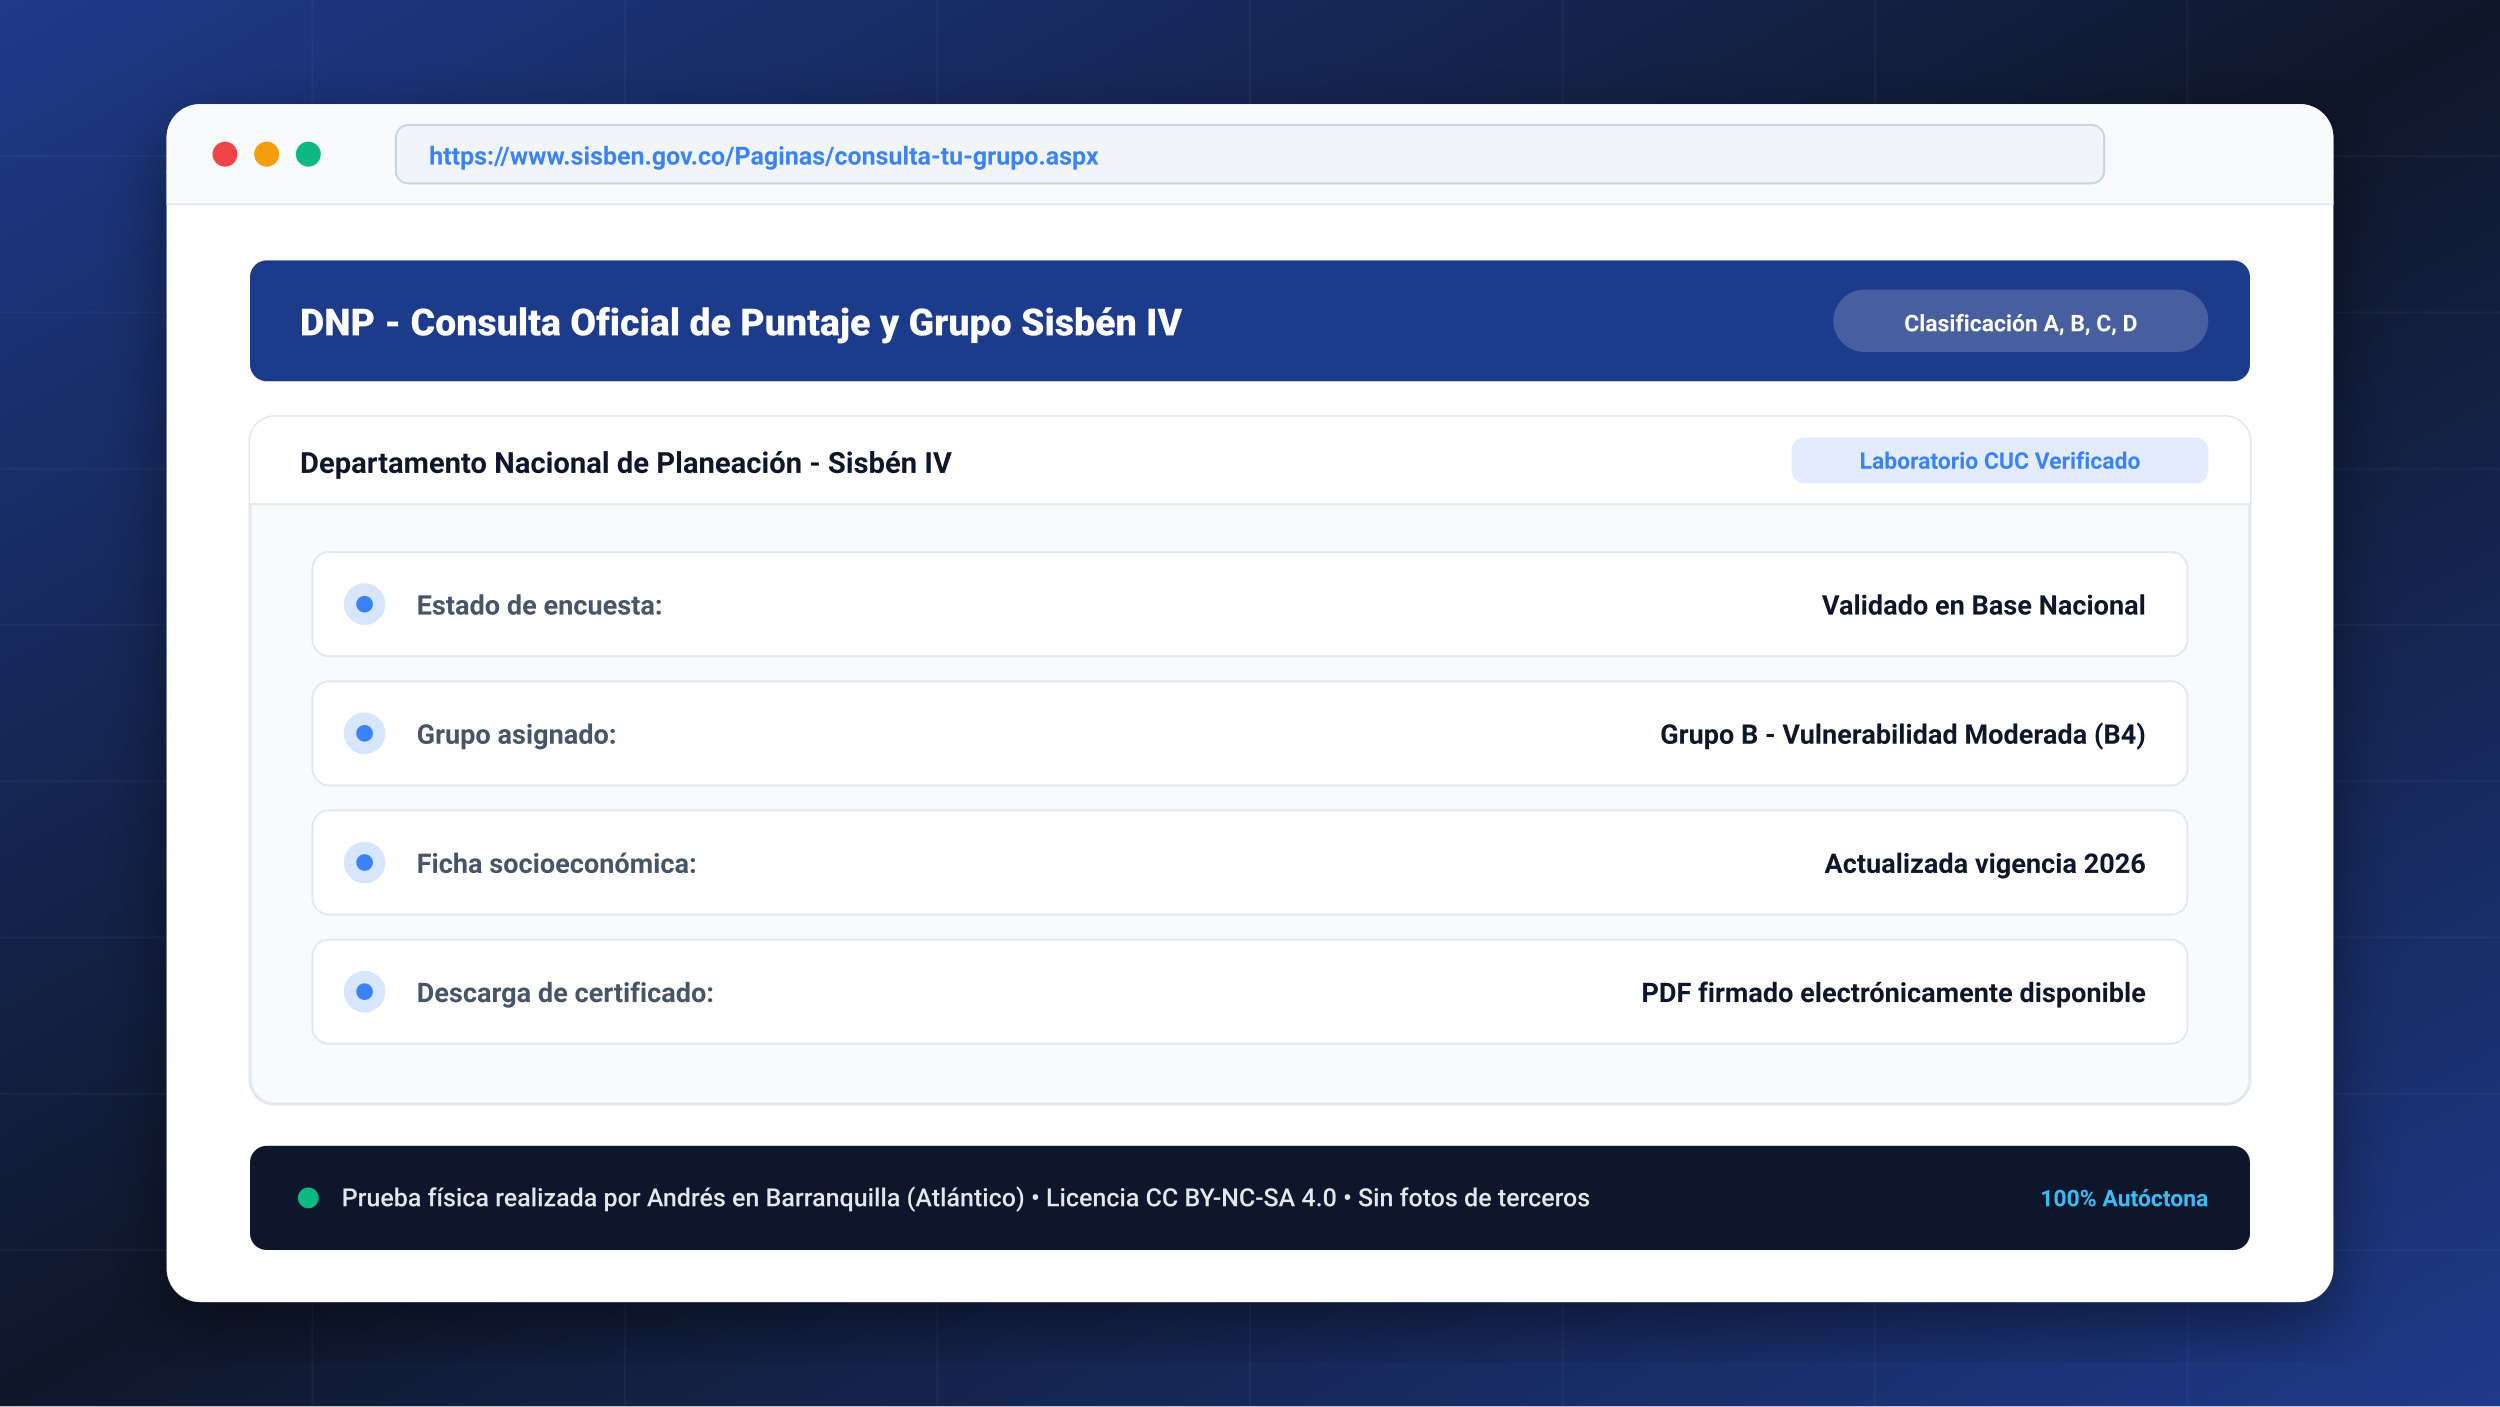
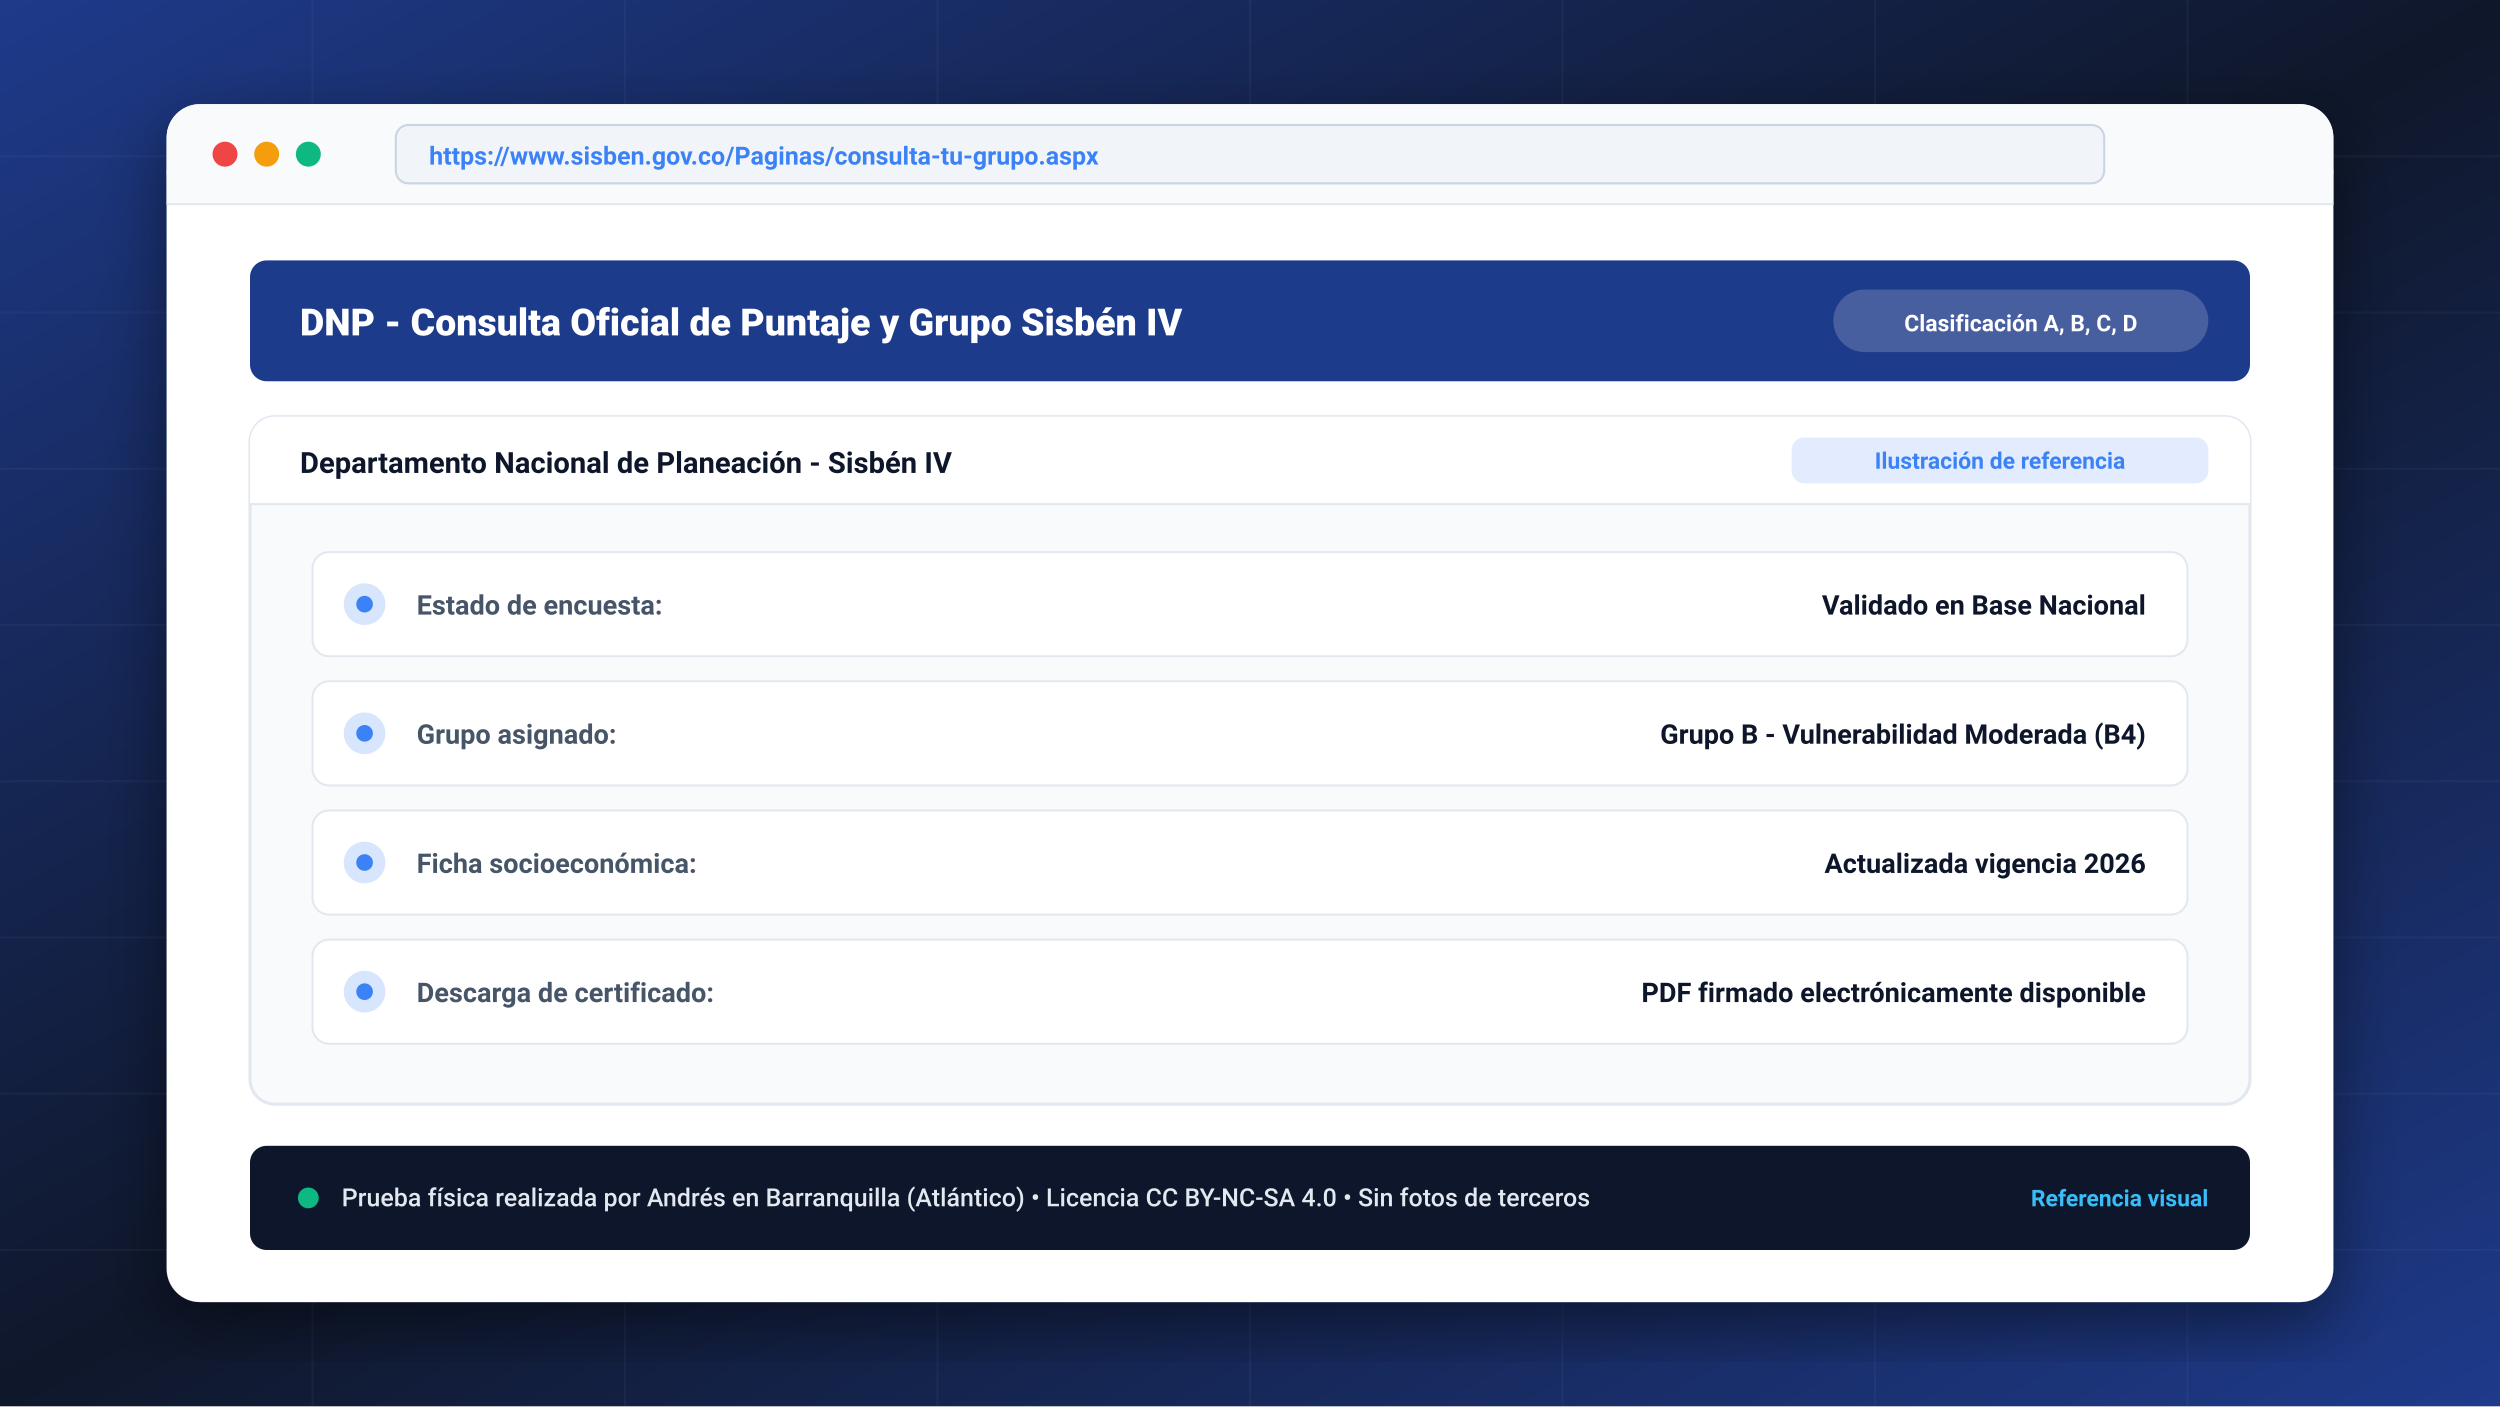
<svg xmlns="http://www.w3.org/2000/svg" viewBox="0 0 1200 675" width="1200" height="675">
  <defs>
    <linearGradient id="bg-grad-sisben-iv-consulta" x1="0%" y1="0%" x2="100%" y2="100%">
      <stop offset="0%" stop-color="#1e3a8a" />
      <stop offset="50%" stop-color="#0f172a" />
      <stop offset="100%" stop-color="#1e3a8a" />
    </linearGradient>
    <filter id="shadow-sisben-iv-consulta" x="-5%" y="-5%" width="110%" height="110%">
      <feDropShadow dx="0" dy="12" stdDeviation="16" flood-color="#000000" flood-opacity="0.45" />
    </filter>
  </defs>
  <rect width="1200" height="675" fill="url(#bg-grad-sisben-iv-consulta)" />
  <g opacity="0.06" stroke="#94a3b8" stroke-width="1">
    <line x1="0" y1="75" x2="1200" y2="75" />
    <line x1="0" y1="150" x2="1200" y2="150" />
    <line x1="0" y1="225" x2="1200" y2="225" />
    <line x1="0" y1="300" x2="1200" y2="300" />
    <line x1="0" y1="375" x2="1200" y2="375" />
    <line x1="0" y1="450" x2="1200" y2="450" />
    <line x1="0" y1="525" x2="1200" y2="525" />
    <line x1="0" y1="600" x2="1200" y2="600" />
    <line x1="150" y1="0" x2="150" y2="675" />
    <line x1="300" y1="0" x2="300" y2="675" />
    <line x1="450" y1="0" x2="450" y2="675" />
    <line x1="600" y1="0" x2="600" y2="675" />
    <line x1="750" y1="0" x2="750" y2="675" />
    <line x1="900" y1="0" x2="900" y2="675" />
    <line x1="1050" y1="0" x2="1050" y2="675" />
  </g>
  <g transform="translate(80, 50)" filter="url(#shadow-sisben-iv-consulta)">
    <rect width="1040" height="575" rx="16" fill="#ffffff" />
    <rect width="1040" height="48" rx="16" fill="#f8fafc" />
    <path d="M0 32 h1040 v16 h-1040 z" fill="#f8fafc" />
    <line x1="0" y1="48" x2="1040" y2="48" stroke="#e2e8f0" stroke-width="1" />
    <circle cx="28" cy="24" r="6" fill="#ef4444" />
    <circle cx="48" cy="24" r="6" fill="#f59e0b" />
    <circle cx="68" cy="24" r="6" fill="#10b981" />
    <rect x="110" y="10" width="820" height="28" rx="6" fill="#f1f5f9" stroke="#cbd5e1" stroke-width="1" />
    <text x="126" y="29" font-family="-apple-system, BlinkMacSystemFont, 'Segoe UI', Roboto, sans-serif" font-size="12" fill="#3b82f6" font-weight="600">https://www.sisben.gov.co/Paginas/consulta-tu-grupo.aspx</text>
    <g transform="translate(40, 75)">
      <rect width="960" height="58" rx="8" fill="#1e3a8a" />
      <text x="24" y="36" font-family="-apple-system, BlinkMacSystemFont, 'Segoe UI', Roboto, sans-serif" font-size="18" fill="#ffffff" font-weight="800">DNP - Consulta Oficial de Puntaje y Grupo Sisbén IV</text>
      <rect x="760" y="14" width="180" height="30" rx="15" fill="#ffffff" opacity="0.18" />
      <text x="850" y="34" font-family="-apple-system, BlinkMacSystemFont, 'Segoe UI', Roboto, sans-serif" font-size="11" fill="#ffffff" font-weight="700" text-anchor="middle">Clasificación A, B, C, D</text>
    </g>
    <g transform="translate(40, 150)">
      <rect width="960" height="330" rx="12" fill="#f8fafc" stroke="#e2e8f0" stroke-width="1.5" />
      <rect width="960" height="42" rx="12" fill="#ffffff" />
      <path d="M0 26 h960 v16 h-960 z" fill="#ffffff" />
      <line x1="0" y1="42" x2="960" y2="42" stroke="#e2e8f0" stroke-width="1" />
      <text x="24" y="27" font-family="-apple-system, BlinkMacSystemFont, 'Segoe UI', Roboto, sans-serif" font-size="14" fill="#0f172a" font-weight="700">Departamento Nacional de Planeación - Sisbén IV</text>
      <rect x="740" y="10" width="200" height="22" rx="6" fill="#3b82f6" opacity="0.15" />
-       <text x="840" y="25" font-family="-apple-system, BlinkMacSystemFont, 'Segoe UI', Roboto, sans-serif" font-size="11" fill="#3b82f6" font-weight="700" text-anchor="middle">Laboratorio CUC Verificado</text>
+       <text x="840" y="25" font-family="-apple-system, BlinkMacSystemFont, 'Segoe UI', Roboto, sans-serif" font-size="11" fill="#3b82f6" font-weight="700" text-anchor="middle">Ilustración de referencia</text>
      <g transform="translate(30, 65)">
        <g transform="translate(0, 0)">
          <rect width="900" height="50" rx="8" fill="#ffffff" stroke="#e2e8f0" stroke-width="1" />
          <circle cx="25" cy="25" r="10" fill="#3b82f6" opacity="0.2" />
          <circle cx="25" cy="25" r="4" fill="#3b82f6" />
          <text x="50" y="30" font-family="-apple-system, BlinkMacSystemFont, 'Segoe UI', Roboto, sans-serif" font-size="13" fill="#475569" font-weight="600">Estado de encuesta:</text>
          <text x="880" y="30" font-family="-apple-system, BlinkMacSystemFont, 'Segoe UI', Roboto, sans-serif" font-size="13" fill="#0f172a" font-weight="700" text-anchor="end">Validado en Base Nacional</text>
        </g>
        <g transform="translate(0, 62)">
          <rect width="900" height="50" rx="8" fill="#ffffff" stroke="#e2e8f0" stroke-width="1" />
          <circle cx="25" cy="25" r="10" fill="#3b82f6" opacity="0.2" />
          <circle cx="25" cy="25" r="4" fill="#3b82f6" />
          <text x="50" y="30" font-family="-apple-system, BlinkMacSystemFont, 'Segoe UI', Roboto, sans-serif" font-size="13" fill="#475569" font-weight="600">Grupo asignado:</text>
          <text x="880" y="30" font-family="-apple-system, BlinkMacSystemFont, 'Segoe UI', Roboto, sans-serif" font-size="13" fill="#0f172a" font-weight="700" text-anchor="end">Grupo B - Vulnerabilidad Moderada (B4)</text>
        </g>
        <g transform="translate(0, 124)">
          <rect width="900" height="50" rx="8" fill="#ffffff" stroke="#e2e8f0" stroke-width="1" />
          <circle cx="25" cy="25" r="10" fill="#3b82f6" opacity="0.2" />
          <circle cx="25" cy="25" r="4" fill="#3b82f6" />
          <text x="50" y="30" font-family="-apple-system, BlinkMacSystemFont, 'Segoe UI', Roboto, sans-serif" font-size="13" fill="#475569" font-weight="600">Ficha socioeconómica:</text>
          <text x="880" y="30" font-family="-apple-system, BlinkMacSystemFont, 'Segoe UI', Roboto, sans-serif" font-size="13" fill="#0f172a" font-weight="700" text-anchor="end">Actualizada vigencia 2026</text>
        </g>
        <g transform="translate(0, 186)">
          <rect width="900" height="50" rx="8" fill="#ffffff" stroke="#e2e8f0" stroke-width="1" />
          <circle cx="25" cy="25" r="10" fill="#3b82f6" opacity="0.2" />
          <circle cx="25" cy="25" r="4" fill="#3b82f6" />
          <text x="50" y="30" font-family="-apple-system, BlinkMacSystemFont, 'Segoe UI', Roboto, sans-serif" font-size="13" fill="#475569" font-weight="600">Descarga de certificado:</text>
          <text x="880" y="30" font-family="-apple-system, BlinkMacSystemFont, 'Segoe UI', Roboto, sans-serif" font-size="13" fill="#0f172a" font-weight="700" text-anchor="end">PDF firmado electrónicamente disponible</text>
        </g>
      </g>
    </g>
    <g transform="translate(40, 500)">
      <rect width="960" height="50" rx="8" fill="#0f172a" />
      <circle cx="28" cy="25" r="5" fill="#10b981" />
      <text x="44" y="29" font-family="-apple-system, BlinkMacSystemFont, 'Segoe UI', Roboto, sans-serif" font-size="12" fill="#e2e8f0" font-weight="500">
        Prueba física realizada por Andrés en Barranquilla (Atlántico) • Licencia CC BY-NC-SA 4.0 • Sin fotos de terceros
      </text>
-       <text x="940" y="29" font-family="-apple-system, BlinkMacSystemFont, 'Segoe UI', Roboto, sans-serif" font-size="11" fill="#38bdf8" font-weight="700" text-anchor="end">100% Autóctona</text>
+       <text x="940" y="29" font-family="-apple-system, BlinkMacSystemFont, 'Segoe UI', Roboto, sans-serif" font-size="11" fill="#38bdf8" font-weight="700" text-anchor="end">Referencia visual</text>
    </g>
  </g>
</svg>
